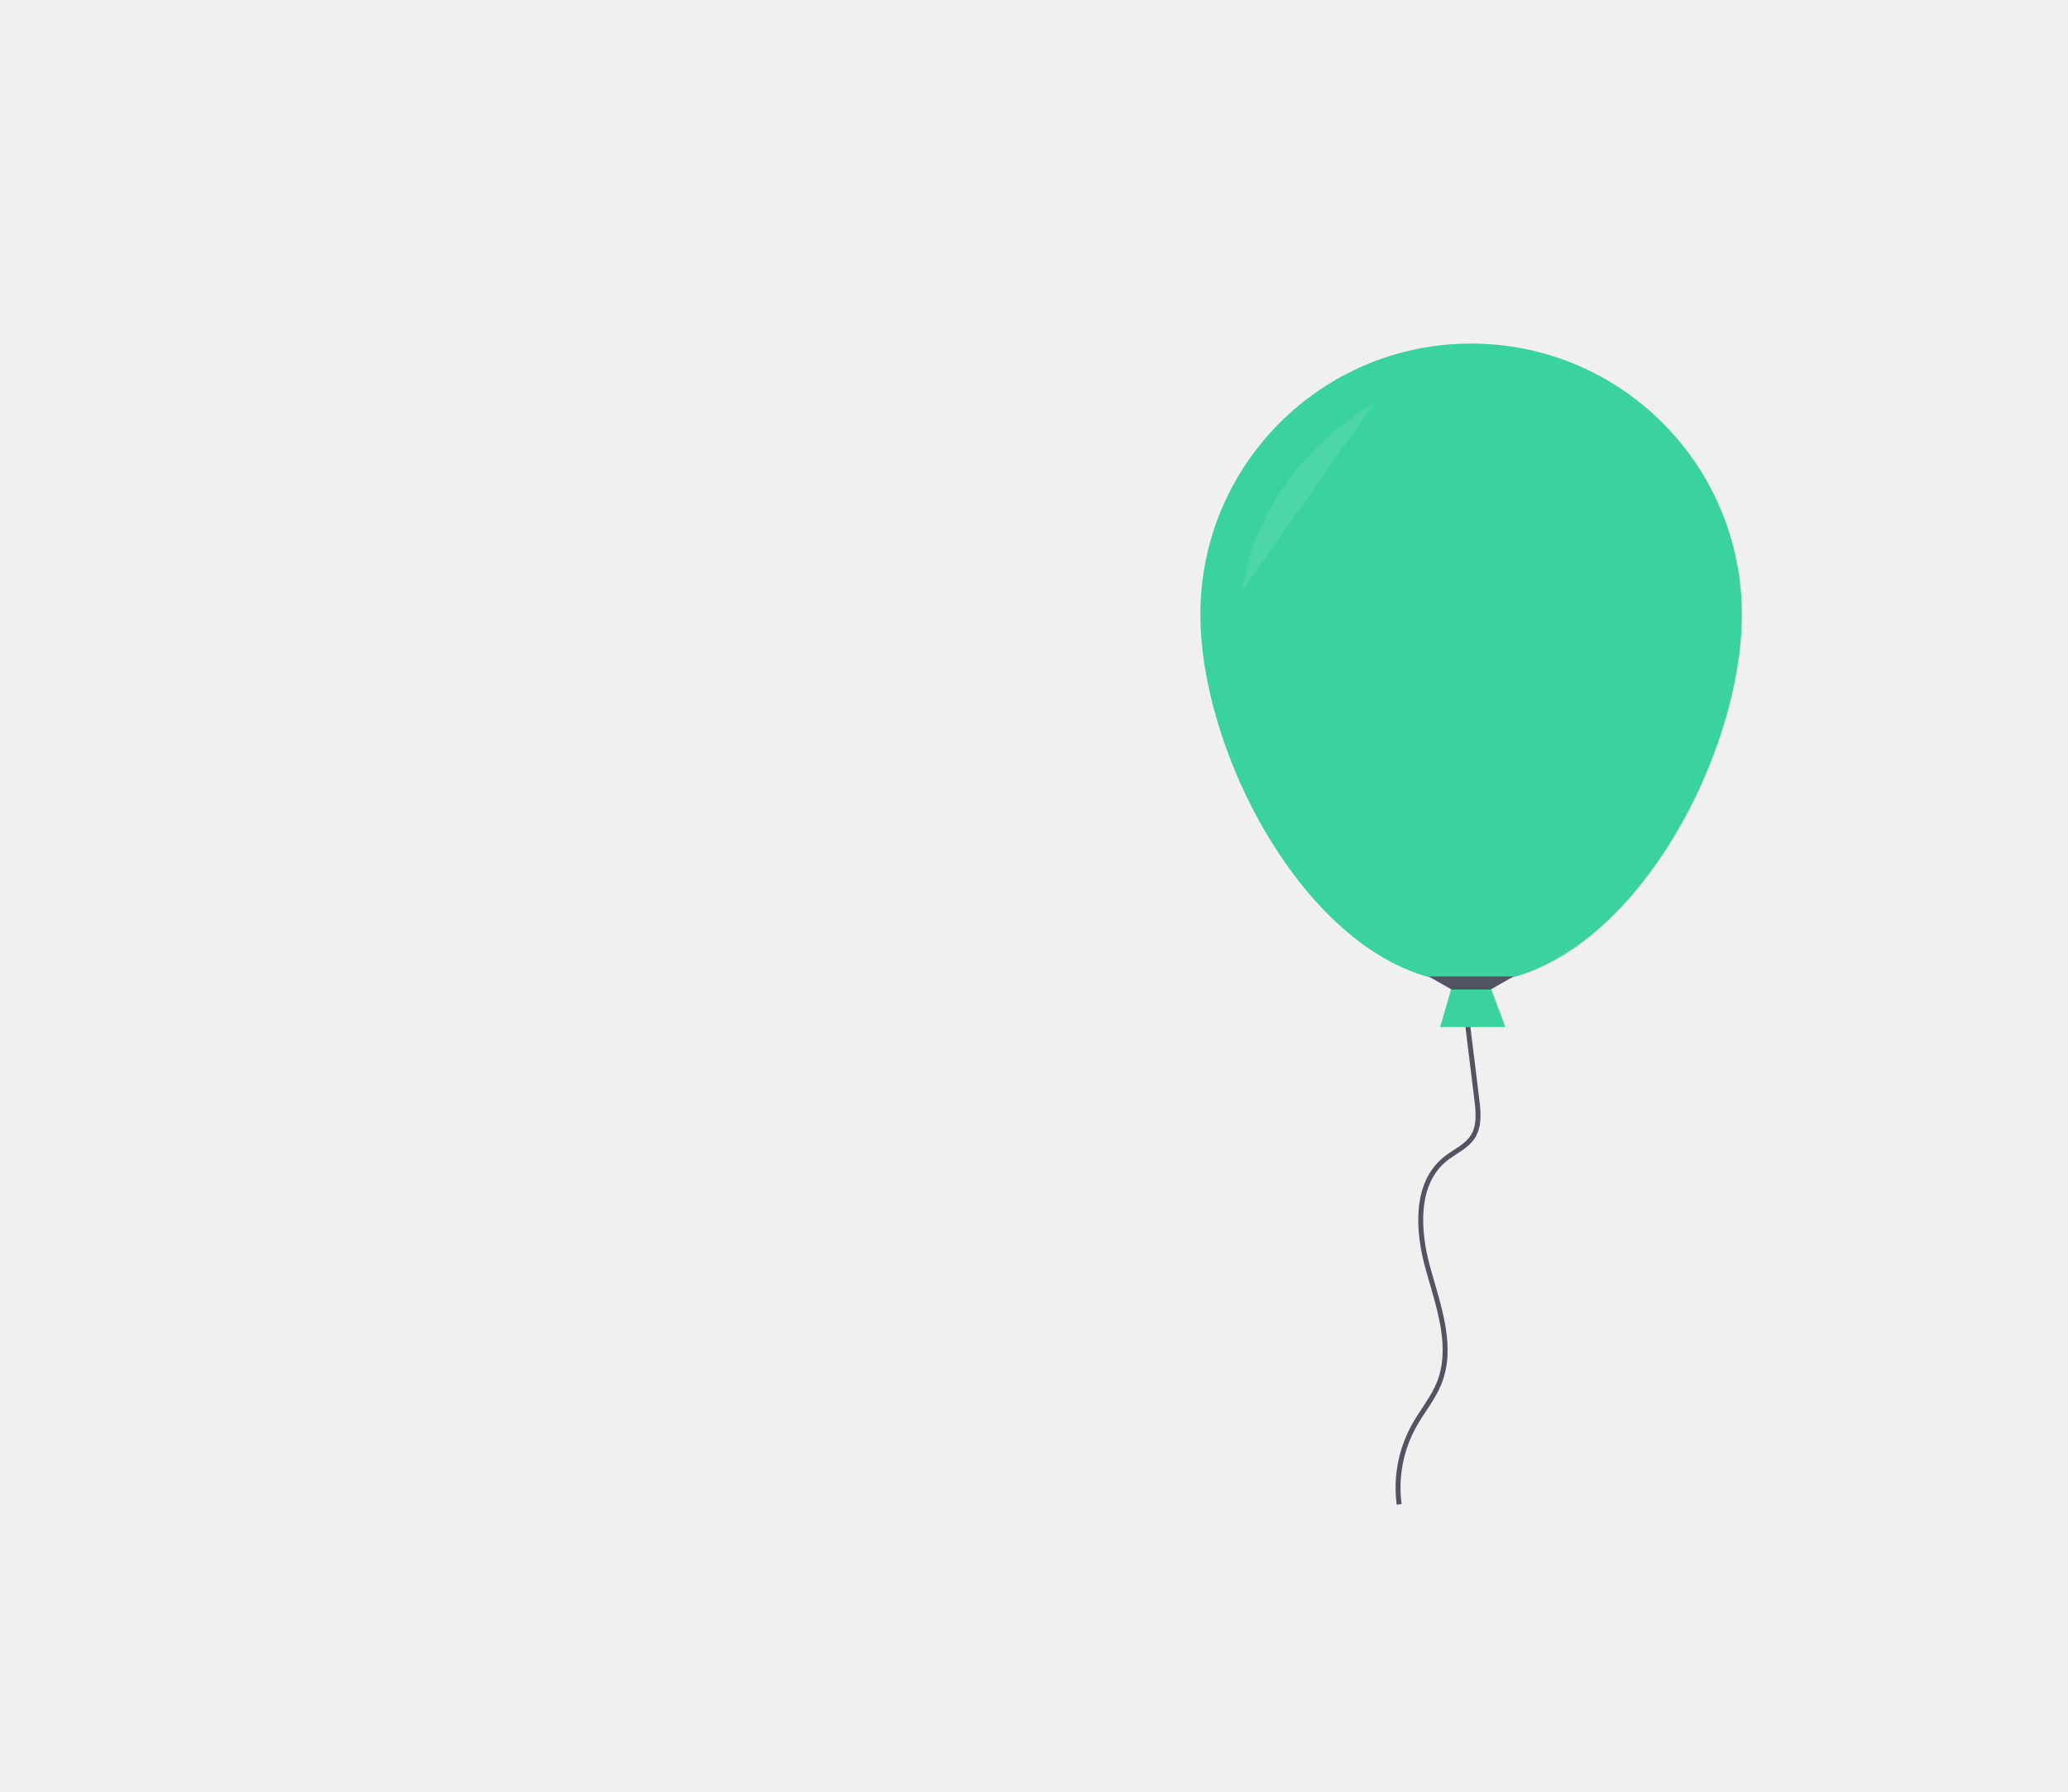
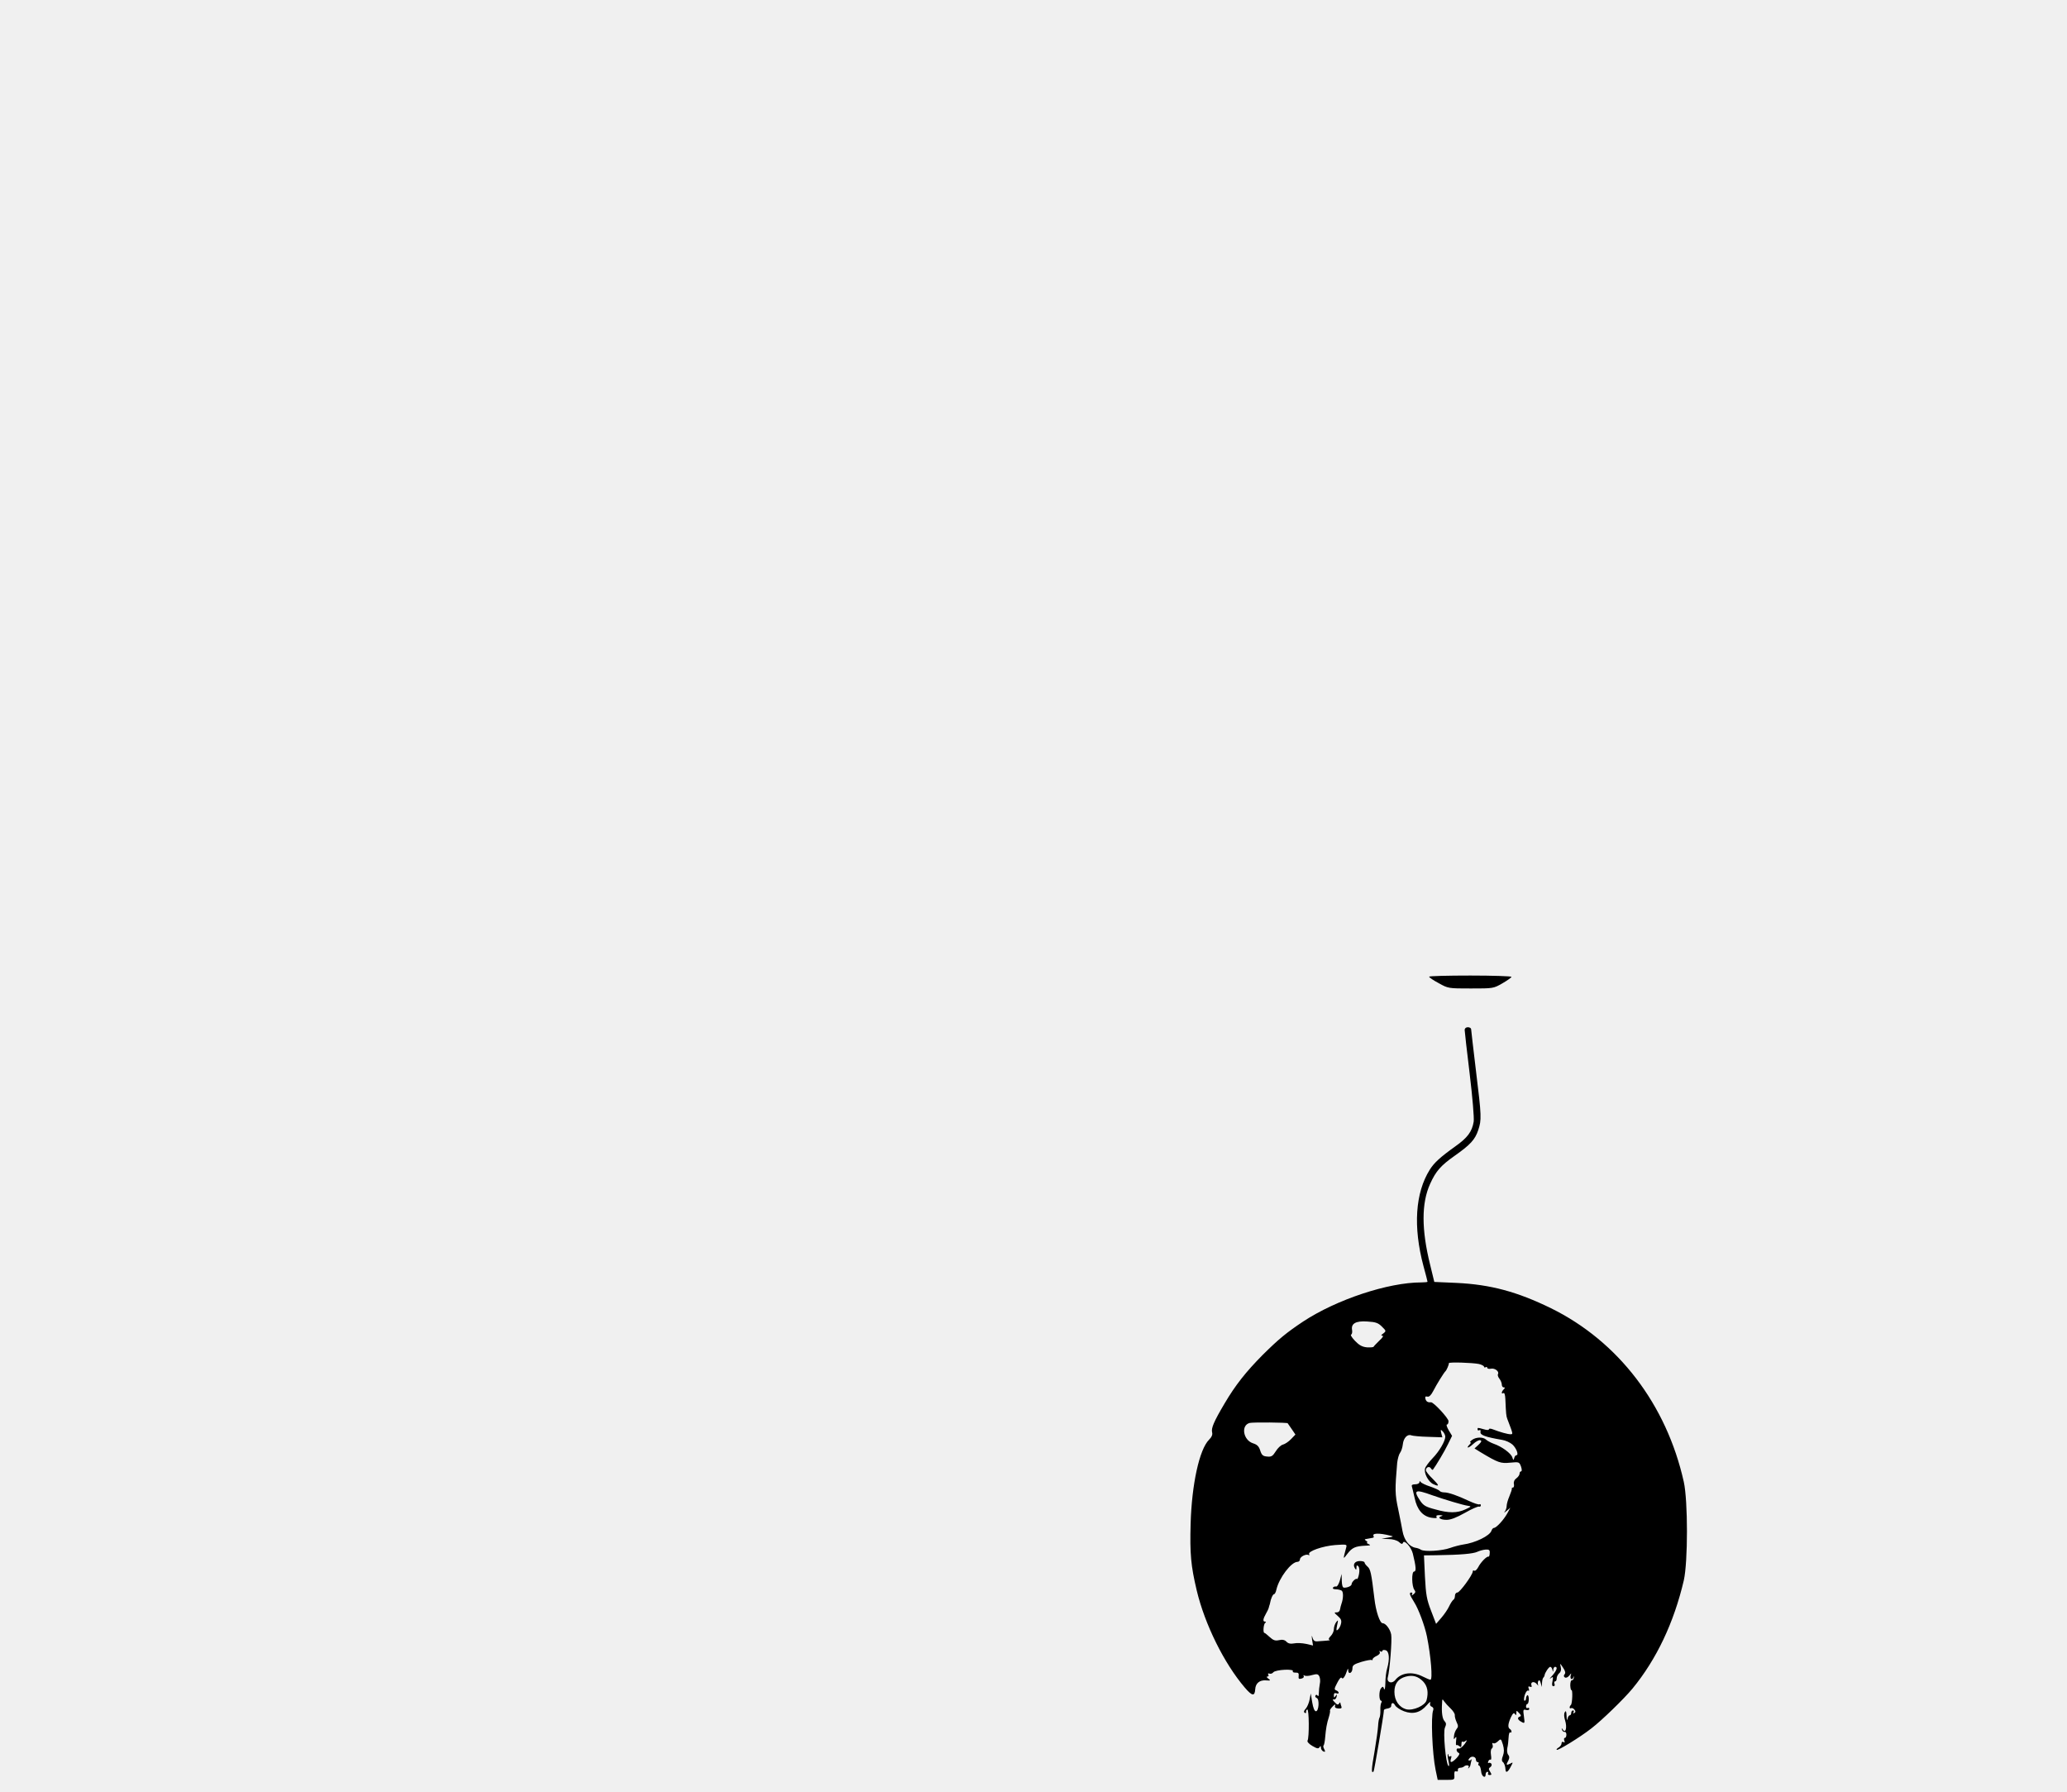
- <svg xmlns="http://www.w3.org/2000/svg" id="683d3690-e1ab-45db-97b8-9484a1649262" data-name="Layer 1" width="839.2" height="727.08" viewBox="0 0 839.2 727.08">
-   <path d="M775,494.28l4.7,38.31c.62,5.09,1.15,10.64-1.58,15-2.59,4.11-7.45,6.07-11.23,9.11-12.41,10-11.28,29.11-7,44.45s10.44,31.82,4.49,46.58c-2.46,6.09-6.8,11.22-10,16.94a51.87,51.87,0,0,0-6.2,32.18" transform="translate(-180.4 -86.46)" fill="none" stroke="#535461" stroke-miterlimit="10" stroke-width="2" />
-   <polygon points="610.89 416.71 584.41 416.71 589.05 400.82 604.93 400.82 610.89 416.71" fill="#3ad29f" />
-   <path d="M887.25,335.72c0,60.68-49.19,149.57-109.86,149.57S667.52,396.4,667.52,335.72a109.86,109.86,0,1,1,219.73,0Z" transform="translate(-180.4 -86.46)" fill="#3ad29f" />
-   <polygon points="604.93 401.48 589.05 401.48 579.78 396.19 614.2 396.19 604.93 401.48" fill="#535461" />
-   <path d="M737.68,250.34s-46.33,25.15-52.95,75.45" transform="translate(-180.4 -86.46)" fill="#fff" opacity="0.1" />
+ <svg xmlns="http://www.w3.org/2000/svg" version="1.0" width="1280pt" height="1109pt" viewBox="0 0 1280 1109" preserveAspectRatio="xMidYMid meet">
+   <g transform="translate(0,1109) scale(0.1,-0.1)" fill="#000000" stroke="none">
+     <path d="M8850 5043 c0 -5 27 -23 59 -40 59 -33 60 -33 199 -33 140 0 140 0 196 32 31 18 56 36 56 40 0 4 -115 8 -255 8 -140 0 -255 -3 -255 -7z" />
+     <path d="M9070 4713 c0 -9 14 -131 31 -271 18 -150 28 -272 25 -296 -10 -62 -38 -100 -113 -153 -95 -68 -132 -102 -159 -145 -90 -143 -104 -354 -39 -597 14 -51 25 -94 25 -97 0 -2 -18 -4 -39 -4 -205 0 -524 -106 -731 -242 -105 -70 -152 -109 -251 -207 -103 -104 -169 -187 -236 -301 -67 -113 -83 -152 -77 -178 4 -14 -2 -29 -19 -46 -60 -60 -107 -276 -114 -520 -5 -186 1 -258 38 -414 50 -209 169 -450 297 -600 46 -54 62 -56 65 -11 2 37 27 58 66 55 30 -2 31 -1 15 11 -10 7 -13 13 -5 13 7 0 9 5 5 11 -4 7 -1 10 7 7 8 -3 19 1 24 8 14 17 132 23 121 6 -3 -5 5 -8 17 -8 17 1 21 -4 19 -21 -2 -17 1 -20 17 -16 12 3 18 10 14 16 -3 6 -1 7 5 3 7 -4 28 -3 47 3 30 8 37 7 45 -8 5 -10 7 -31 3 -47 -3 -16 -6 -42 -6 -57 0 -15 -4 -23 -7 -16 -5 7 -10 8 -14 1 -3 -5 0 -12 8 -15 18 -7 13 -82 -5 -82 -9 0 -17 20 -23 55 l-9 55 -7 -37 c-4 -21 -15 -47 -24 -57 -12 -13 -14 -21 -6 -26 6 -3 9 -1 8 6 -2 6 2 13 7 15 12 5 13 -175 2 -193 -4 -6 9 -21 30 -33 29 -17 38 -18 44 -8 7 10 9 9 9 -3 0 -9 7 -19 15 -23 12 -4 13 -2 6 13 -6 10 -8 21 -5 24 4 3 8 25 10 49 5 57 10 86 23 127 6 19 9 37 7 40 -2 3 6 15 17 26 14 14 18 15 15 5 -4 -11 1 -16 19 -18 19 -1 24 2 19 14 -3 9 -6 19 -6 22 0 4 -4 1 -8 -6 -7 -9 -13 -7 -27 9 -14 14 -15 19 -5 17 7 -2 15 6 17 17 3 16 2 17 -6 5 -9 -13 -11 -12 -11 4 0 12 5 16 15 12 8 -3 15 -1 15 3 0 5 -7 12 -15 15 -14 5 -13 11 6 47 13 26 24 38 28 30 7 -11 21 9 34 49 4 11 6 10 6 -3 1 -27 26 -15 26 13 0 20 9 26 57 41 31 9 59 14 63 11 3 -3 5 -1 5 5 0 5 12 15 26 21 15 7 22 17 18 24 -4 7 -3 8 4 4 7 -4 12 -3 12 2 0 6 9 8 20 5 23 -6 27 -54 10 -113 -6 -19 -11 -60 -11 -90 -1 -31 -4 -47 -8 -37 -6 17 -9 17 -19 4 -14 -16 -13 -77 1 -77 4 0 5 -5 1 -12 -4 -6 -7 -27 -6 -46 1 -19 -2 -40 -5 -46 -4 -6 -8 -29 -9 -51 -1 -22 -11 -94 -22 -159 -20 -111 -21 -139 -6 -124 4 5 64 355 64 380 0 4 10 8 23 10 12 2 22 8 22 15 0 22 13 25 24 5 6 -11 31 -28 55 -37 56 -21 102 -9 142 38 15 18 25 24 21 14 -4 -11 -1 -20 9 -24 9 -3 13 -12 9 -22 -15 -36 -6 -267 15 -369 l13 -62 52 0 c52 0 53 0 51 29 -1 21 2 27 11 24 8 -3 13 0 11 8 -2 8 5 14 14 14 9 0 20 4 24 8 13 12 36 8 28 -5 -4 -7 -3 -9 1 -5 5 4 10 13 11 20 1 7 4 19 6 27 3 8 3 12 1 8 -3 -5 -9 -8 -15 -8 -7 0 -6 5 2 14 13 17 40 10 40 -10 0 -8 5 -14 11 -14 5 0 8 -4 5 -9 -4 -5 -2 -11 4 -13 5 -1 10 -18 12 -35 2 -32 28 -48 28 -18 0 8 5 15 11 15 5 0 7 -4 4 -10 -3 -5 1 -10 9 -10 14 0 14 3 4 20 -11 17 -10 22 1 29 7 5 10 14 7 20 -4 6 -12 9 -17 6 -5 -3 -6 1 -3 9 3 9 10 14 14 11 5 -3 6 10 3 29 -3 19 -1 36 5 40 6 4 8 14 5 23 -4 10 -2 14 4 10 6 -4 19 2 29 12 18 17 19 17 31 -21 8 -29 8 -46 0 -69 -8 -19 -8 -32 -2 -37 10 -7 17 -27 18 -49 1 -23 16 -14 32 18 16 30 16 30 -4 19 -24 -12 -26 -8 -10 21 7 15 7 24 -1 34 -7 8 -9 26 -6 42 4 15 7 45 8 65 1 21 5 35 10 32 4 -3 8 -1 8 5 0 5 -4 13 -10 16 -14 9 -12 32 6 72 12 25 19 31 25 21 7 -10 9 -8 9 5 0 18 1 18 17 1 13 -13 14 -19 5 -22 -18 -6 -15 -20 10 -33 20 -11 21 -10 15 34 -6 41 -5 45 13 40 12 -3 20 0 20 6 0 7 -4 9 -10 6 -5 -3 -10 1 -10 9 0 9 4 16 8 16 5 0 9 13 9 30 0 16 -4 27 -9 24 -4 -3 -8 -12 -8 -20 0 -8 -4 -14 -9 -14 -5 0 -5 15 1 35 6 19 16 31 21 28 6 -4 8 1 4 11 -5 13 -3 17 7 13 10 -4 13 -1 10 7 -9 23 16 29 32 10 9 -11 13 -13 9 -7 -3 7 -3 19 1 25 6 9 10 5 15 -12 l7 -25 1 26 c1 14 4 29 9 33 4 4 7 11 7 14 1 14 26 52 35 52 5 0 11 -8 13 -17 4 -17 5 -17 6 0 0 9 6 17 11 17 18 0 10 -23 -17 -54 -16 -17 -20 -24 -11 -17 16 12 17 11 12 -18 -5 -21 -3 -31 6 -31 7 0 10 7 6 15 -3 8 -1 15 4 15 6 0 10 8 10 19 0 10 7 24 16 32 10 8 13 21 9 38 -6 26 -5 25 14 -4 14 -20 17 -33 10 -41 -7 -8 -6 -15 2 -20 7 -4 18 1 27 12 12 16 14 16 9 2 -3 -10 -2 -20 3 -23 5 -3 11 2 13 10 3 11 4 10 3 -2 -1 -10 -7 -17 -12 -16 -6 1 -10 -13 -10 -32 1 -18 4 -31 7 -29 9 5 6 -83 -3 -92 -11 -10 -10 -26 1 -20 5 3 14 -1 20 -8 9 -11 9 -16 0 -22 -8 -4 -9 -3 -5 4 4 7 2 12 -3 12 -6 0 -11 -7 -11 -15 0 -8 -4 -15 -9 -15 -5 0 -12 -10 -14 -22 -3 -14 -5 -7 -6 17 -1 30 -4 36 -11 24 -6 -10 -5 -29 2 -51 13 -42 4 -82 -13 -58 -9 13 -10 13 -6 0 2 -8 10 -14 16 -13 6 2 11 -6 11 -17 0 -11 -4 -20 -10 -20 -5 0 -6 -7 -3 -17 4 -11 3 -14 -5 -9 -7 4 -12 1 -12 -8 0 -8 -8 -19 -17 -25 -10 -5 -16 -12 -13 -15 7 -6 142 76 215 133 65 50 201 182 254 246 149 181 257 409 318 670 26 114 26 493 0 610 -107 480 -406 870 -822 1075 -211 103 -375 147 -586 157 l-137 6 -26 107 c-54 218 -54 381 0 500 36 80 67 114 152 174 98 69 126 100 146 159 21 64 21 83 -14 367 -16 135 -30 251 -30 258 0 6 -9 12 -20 12 -12 0 -20 -7 -20 -17z m-512 -1837 c26 -26 27 -27 8 -42 -14 -10 -16 -14 -5 -14 8 0 1 -12 -19 -30 -17 -17 -33 -33 -35 -37 -1 -5 -20 -6 -42 -5 -30 3 -48 13 -74 40 -19 20 -30 37 -24 39 5 2 8 14 6 27 -8 41 22 59 94 54 53 -3 68 -9 91 -32z m600 -231 c17 -4 32 -12 32 -17 0 -5 5 -6 10 -3 6 3 10 2 10 -4 0 -5 11 -8 24 -5 24 4 52 -18 42 -34 -3 -5 1 -18 9 -28 8 -10 15 -27 15 -36 0 -10 5 -18 12 -18 9 0 9 -3 0 -12 -15 -15 -16 -32 -2 -23 6 4 11 -11 12 -37 4 -92 5 -104 12 -123 37 -97 37 -95 19 -95 -16 0 -64 13 -110 31 -14 5 -23 5 -23 -1 0 -5 -13 -5 -32 1 -40 11 -38 11 -38 -2 0 -5 5 -7 11 -4 6 4 9 0 7 -11 -3 -19 29 -31 134 -49 21 -3 49 -16 63 -28 25 -22 42 -67 25 -67 -5 0 -11 -8 -13 -17 -4 -16 -6 -15 -12 4 -8 25 -65 67 -115 84 -19 7 -41 19 -48 26 -18 17 -62 16 -86 -2 -11 -8 -16 -15 -11 -15 5 0 4 -5 -3 -12 -27 -27 -10 -27 20 1 17 16 37 27 45 24 10 -4 7 -11 -11 -28 l-25 -23 37 -23 c110 -66 125 -71 184 -65 55 5 56 5 67 -24 6 -18 6 -30 0 -30 -5 0 -9 -6 -9 -14 0 -8 -9 -21 -20 -29 -12 -8 -18 -22 -15 -35 2 -12 0 -22 -6 -22 -5 0 -8 -3 -7 -7 1 -5 -6 -25 -15 -47 -9 -21 -17 -48 -17 -60 0 -12 -6 -28 -12 -36 -7 -8 -2 -6 11 5 l24 20 -19 -35 c-22 -40 -68 -90 -83 -90 -5 0 -12 -8 -15 -17 -10 -32 -101 -76 -176 -86 -19 -3 -55 -12 -80 -21 -49 -18 -158 -25 -181 -11 -7 5 -23 11 -33 12 -40 7 -71 48 -81 104 -3 19 -15 78 -26 132 -21 96 -21 125 -7 289 3 26 11 54 18 63 7 9 15 33 17 52 4 40 29 66 53 56 8 -3 55 -8 103 -9 l89 -3 -7 26 c-5 23 -4 24 10 10 8 -9 15 -23 15 -32 0 -27 -37 -91 -79 -134 -22 -23 -43 -51 -46 -62 -9 -28 19 -83 51 -98 40 -18 38 -9 -6 35 -22 21 -40 44 -40 51 0 19 21 27 31 12 4 -7 10 -11 12 -9 19 25 73 115 93 157 l26 53 -21 35 c-11 19 -16 35 -11 35 6 0 10 9 10 21 0 18 -93 119 -109 117 -19 -2 -29 4 -34 21 -3 13 0 17 12 14 11 -3 23 9 36 34 22 43 67 115 76 123 7 6 23 43 21 50 -1 8 147 3 186 -5z m-1184 -367 c1 -2 12 -18 25 -36 l23 -34 -27 -28 c-15 -16 -38 -31 -50 -34 -13 -3 -33 -22 -45 -42 -19 -30 -27 -35 -54 -32 -25 2 -33 9 -42 37 -8 26 -19 37 -45 45 -61 20 -76 112 -20 126 22 5 233 3 235 -2z m636 -696 c22 -5 20 -6 -15 -12 l-40 -7 44 -2 c26 0 52 -8 64 -18 15 -14 21 -15 25 -5 7 22 51 -26 61 -67 20 -81 22 -111 8 -111 -17 0 -15 -93 2 -114 8 -10 7 -17 -6 -27 -11 -9 -14 -10 -9 -1 4 6 2 12 -3 12 -17 0 -13 -12 17 -61 26 -40 65 -146 78 -209 25 -124 37 -270 22 -270 -5 0 -26 9 -48 20 -65 33 -134 24 -170 -22 -21 -26 -54 -14 -46 16 12 43 27 232 21 266 -6 33 -34 70 -53 70 -17 0 -42 73 -51 153 -19 158 -24 182 -43 198 -10 9 -18 20 -18 25 0 5 -13 9 -29 9 -32 0 -46 -22 -30 -46 7 -11 9 -9 9 6 0 14 3 16 11 8 7 -7 9 -25 5 -48 -4 -20 -10 -35 -13 -31 -7 6 -33 -19 -33 -32 0 -11 -24 -22 -46 -22 -10 0 -14 13 -15 43 l-1 42 -11 -41 c-7 -23 -17 -39 -24 -37 -6 2 -14 -1 -18 -6 -4 -7 3 -11 17 -11 13 0 29 -4 36 -8 12 -8 11 -49 -1 -82 -3 -8 -7 -24 -9 -35 -2 -12 -11 -19 -22 -18 -16 1 -14 -3 8 -22 21 -18 25 -29 20 -49 -3 -14 -12 -30 -19 -36 -11 -9 -11 -4 -5 27 8 34 7 36 -6 19 -8 -11 -14 -30 -14 -43 0 -13 -9 -32 -19 -42 -13 -13 -16 -21 -8 -24 7 -2 -1 -4 -18 -5 -16 -1 -41 -3 -54 -4 -19 -2 -27 3 -33 22 -5 18 -6 15 -3 -11 l6 -37 -43 10 c-24 5 -57 7 -75 3 -21 -4 -36 -1 -47 11 -11 11 -25 14 -46 9 -23 -5 -35 -1 -57 19 -15 14 -30 26 -33 26 -10 0 -6 55 5 62 6 5 6 8 -2 8 -14 0 -12 17 7 50 8 14 15 28 16 33 1 4 3 10 4 15 2 4 4 12 5 17 4 25 17 55 25 55 4 0 11 12 14 28 17 73 92 172 131 172 8 0 15 7 15 15 0 17 39 36 54 27 5 -3 6 0 3 5 -11 18 84 51 161 57 73 5 74 5 68 -17 -20 -75 -20 -74 8 -37 29 38 49 47 111 50 32 1 36 3 20 10 -11 5 -15 9 -10 9 6 1 3 6 -5 11 -10 7 -11 10 -2 11 6 1 17 3 22 4 6 1 15 3 21 4 5 0 8 5 5 10 -12 19 34 21 104 3z m615 -109 c0 -13 -4 -22 -7 -21 -10 5 -49 -35 -64 -65 -8 -15 -19 -25 -24 -22 -6 4 -10 1 -10 -5 0 -20 -80 -130 -95 -130 -8 0 -15 -9 -15 -19 0 -11 -4 -23 -10 -26 -5 -3 -17 -21 -26 -40 -8 -18 -30 -50 -48 -71 l-33 -38 -31 81 c-27 70 -32 98 -38 212 l-6 131 78 1 c149 2 226 9 252 21 15 7 38 13 53 14 21 1 26 -3 24 -23z m-412 -794 c27 -29 34 -67 21 -116 -9 -33 -83 -66 -125 -56 -45 12 -74 54 -74 108 0 50 23 81 69 94 44 12 77 3 109 -30z m170 -167 c15 -14 27 -33 26 -41 -1 -9 4 -28 11 -43 11 -23 11 -30 0 -43 -7 -9 -15 -28 -16 -43 -3 -21 -1 -24 7 -12 8 11 9 7 6 -17 -2 -18 -1 -31 1 -28 3 3 11 0 19 -6 10 -9 13 -7 13 11 0 13 3 20 7 17 3 -4 13 -1 21 6 9 6 5 -3 -8 -21 -13 -18 -30 -30 -37 -28 -7 3 -13 -1 -13 -8 0 -8 6 -16 13 -19 8 -3 4 -13 -12 -31 -30 -31 -45 -34 -36 -5 5 15 4 19 -4 15 -6 -4 -11 -2 -11 5 0 7 -2 10 -4 8 -3 -3 -1 -22 4 -43 5 -23 5 -35 -1 -29 -16 16 -34 209 -21 237 9 20 8 28 -2 39 -14 14 -20 53 -16 112 1 27 2 28 13 11 7 -10 25 -30 40 -44z" />
+     <path d="M8790 1913 c0 -7 -12 -13 -26 -13 -17 0 -24 -4 -21 -13 2 -7 10 -39 17 -71 15 -73 50 -114 104 -123 28 -4 37 -3 32 5 -5 8 2 12 21 11 17 -1 21 -3 10 -6 -29 -8 -8 -23 31 -23 26 0 61 14 113 43 42 24 81 41 87 39 7 -2 12 1 12 8 0 6 -4 9 -8 6 -5 -3 -33 6 -63 20 -72 34 -129 54 -156 54 -12 0 -24 4 -28 9 -3 5 -29 17 -58 27 -28 9 -55 22 -59 28 -5 8 -8 7 -8 -1z m80 -81 c80 -28 191 -61 220 -65 23 -3 22 -5 -15 -22 -52 -24 -104 -24 -188 0 -58 15 -73 24 -93 54 -44 66 -31 72 76 33z" />
+   </g>
</svg>
